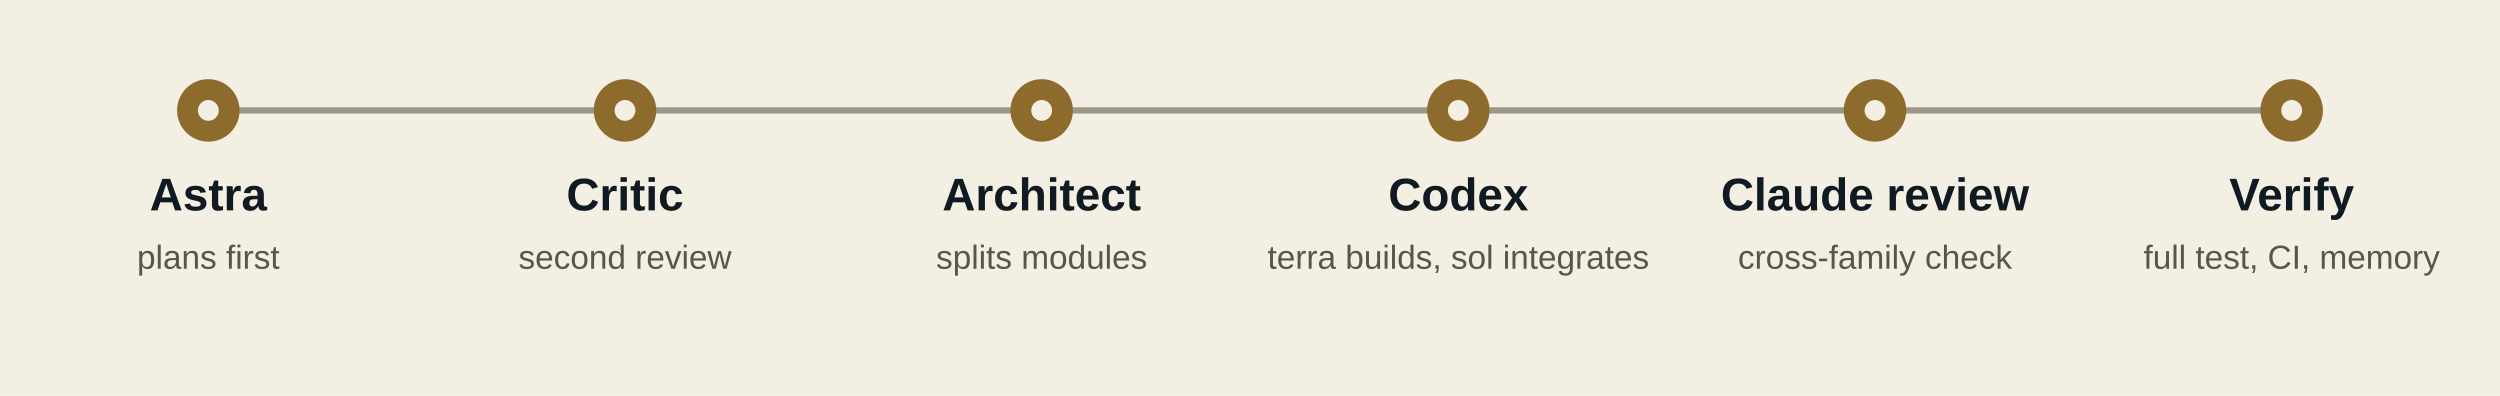
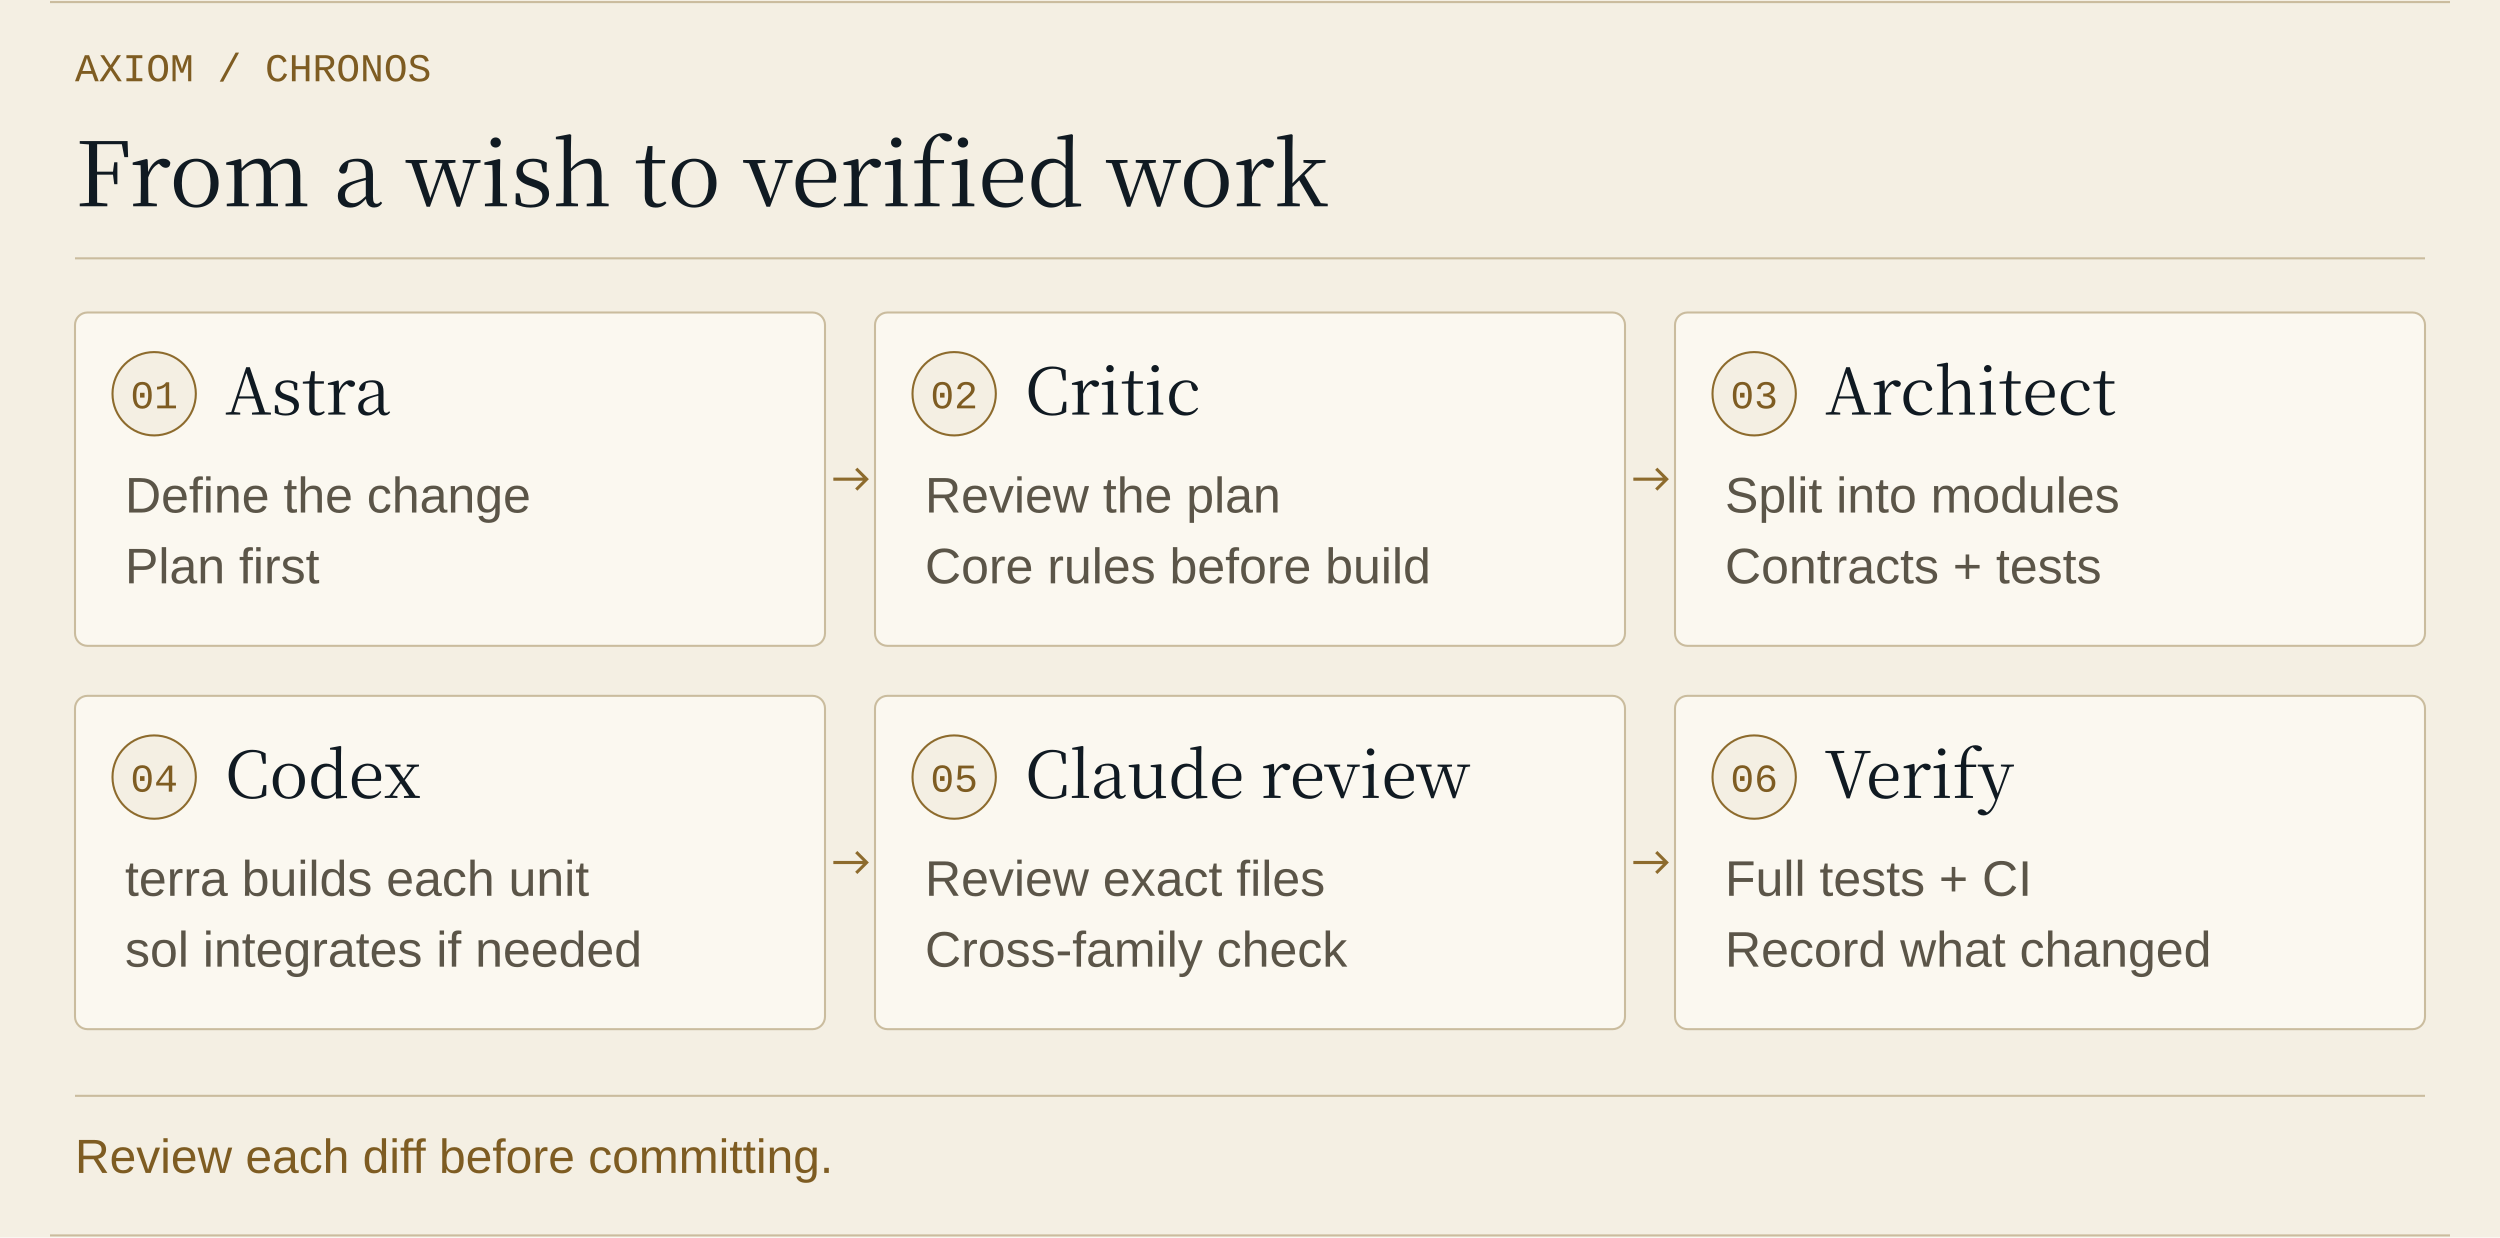
- <svg xmlns="http://www.w3.org/2000/svg" width="1200" height="190" viewBox="0 0 1200 190" role="img" aria-labelledby="title desc">
-   <rect x="0" y="0" width="1200" height="190" fill="#f4efe3" />
-   <path d="M100 53H1100" stroke="#9d9788" stroke-width="3" stroke-linecap="round" />
-   <circle cx="100" cy="53" r="15" fill="#8d6b2d" />
-   <circle cx="100" cy="53" r="5" fill="#f4efe3" />
-   <text x="100" y="101" text-anchor="middle" font-family="Segoe UI, Helvetica Neue, Arial, sans-serif" font-size="22" font-weight="600" fill="#101a22">Astra</text>
-   <text x="100" y="129" text-anchor="middle" font-family="Segoe UI, Helvetica Neue, Arial, sans-serif" font-size="16" fill="#5b5548">plans first</text>
-   <circle cx="300" cy="53" r="15" fill="#8d6b2d" />
-   <circle cx="300" cy="53" r="5" fill="#f4efe3" />
-   <text x="300" y="101" text-anchor="middle" font-family="Segoe UI, Helvetica Neue, Arial, sans-serif" font-size="22" font-weight="600" fill="#101a22">Critic</text>
-   <text x="300" y="129" text-anchor="middle" font-family="Segoe UI, Helvetica Neue, Arial, sans-serif" font-size="16" fill="#5b5548">second review</text>
-   <circle cx="500" cy="53" r="15" fill="#8d6b2d" />
-   <circle cx="500" cy="53" r="5" fill="#f4efe3" />
-   <text x="500" y="101" text-anchor="middle" font-family="Segoe UI, Helvetica Neue, Arial, sans-serif" font-size="22" font-weight="600" fill="#101a22">Architect</text>
-   <text x="500" y="129" text-anchor="middle" font-family="Segoe UI, Helvetica Neue, Arial, sans-serif" font-size="16" fill="#5b5548">splits modules</text>
-   <circle cx="700" cy="53" r="15" fill="#8d6b2d" />
-   <circle cx="700" cy="53" r="5" fill="#f4efe3" />
-   <text x="700" y="101" text-anchor="middle" font-family="Segoe UI, Helvetica Neue, Arial, sans-serif" font-size="22" font-weight="600" fill="#101a22">Codex</text>
-   <text x="700" y="129" text-anchor="middle" font-family="Segoe UI, Helvetica Neue, Arial, sans-serif" font-size="16" fill="#5b5548">terra builds, sol integrates</text>
-   <circle cx="900" cy="53" r="15" fill="#8d6b2d" />
-   <circle cx="900" cy="53" r="5" fill="#f4efe3" />
-   <text x="900" y="101" text-anchor="middle" font-family="Segoe UI, Helvetica Neue, Arial, sans-serif" font-size="22" font-weight="600" fill="#101a22">Claude review</text>
-   <text x="900" y="129" text-anchor="middle" font-family="Segoe UI, Helvetica Neue, Arial, sans-serif" font-size="16" fill="#5b5548">cross-family check</text>
-   <circle cx="1100" cy="53" r="15" fill="#8d6b2d" />
-   <circle cx="1100" cy="53" r="5" fill="#f4efe3" />
-   <text x="1100" y="101" text-anchor="middle" font-family="Segoe UI, Helvetica Neue, Arial, sans-serif" font-size="22" font-weight="600" fill="#101a22">Verify</text>
-   <text x="1100" y="129" text-anchor="middle" font-family="Segoe UI, Helvetica Neue, Arial, sans-serif" font-size="16" fill="#5b5548">full test, CI, memory</text>
+ <svg xmlns="http://www.w3.org/2000/svg" width="1200" height="594" viewBox="0 0 1200 594" role="img" aria-labelledby="title desc" xml:lang="en">
+   <rect width="1200" height="594" fill="#f4efe3" />
+   <path d="M24 1H1176M24 593H1176" stroke="#cabc9e" />
+   <text x="36" y="39" font-size="19" fill="#7e5c22" font-family="'Courier New', monospace" text-anchor="start">AXIOM / CHRONOS</text>
+   <text x="36" y="99" font-size="43" fill="#101a22" font-family="Georgia, 'Noto Serif CJK TC', 'Times New Roman', serif" text-anchor="start">From a wish to verified work</text>
+   <path d="M36 124H1164" stroke="#cabc9e" />
+   <g data-step="1">
+     <rect x="36" y="150" width="360" height="160" rx="6" fill="#fbf8f0" stroke="#cabc9e" />
+     <circle cx="74" cy="189" r="20" fill="#f4efe3" stroke="#8d6b2d" />
+     <text x="74" y="196" font-size="19" fill="#7e5c22" font-family="'Courier New', monospace" text-anchor="middle">01</text>
+     <text x="108" y="199" font-size="31" fill="#101a22" font-family="Georgia, 'Noto Serif CJK TC', 'Times New Roman', serif" text-anchor="start">Astra</text>
+     <text x="60" y="246" font-size="24" fill="#5b5548" font-family="Arial, 'Noto Sans CJK TC', 'Microsoft JhengHei', sans-serif" text-anchor="start">Define the change</text>
+     <text x="60" y="280" font-size="24" fill="#5b5548" font-family="Arial, 'Noto Sans CJK TC', 'Microsoft JhengHei', sans-serif" text-anchor="start">Plan first</text>
+   </g>
+   <path d="M400 230h16m-5-5 5 5-5 5" fill="none" stroke="#8d6b2d" stroke-width="1.5" />
+   <g data-step="2">
+     <rect x="420" y="150" width="360" height="160" rx="6" fill="#fbf8f0" stroke="#cabc9e" />
+     <circle cx="458" cy="189" r="20" fill="#f4efe3" stroke="#8d6b2d" />
+     <text x="458" y="196" font-size="19" fill="#7e5c22" font-family="'Courier New', monospace" text-anchor="middle">02</text>
+     <text x="492" y="199" font-size="31" fill="#101a22" font-family="Georgia, 'Noto Serif CJK TC', 'Times New Roman', serif" text-anchor="start">Critic</text>
+     <text x="444" y="246" font-size="24" fill="#5b5548" font-family="Arial, 'Noto Sans CJK TC', 'Microsoft JhengHei', sans-serif" text-anchor="start">Review the plan</text>
+     <text x="444" y="280" font-size="24" fill="#5b5548" font-family="Arial, 'Noto Sans CJK TC', 'Microsoft JhengHei', sans-serif" text-anchor="start">Core rules before build</text>
+   </g>
+   <path d="M784 230h16m-5-5 5 5-5 5" fill="none" stroke="#8d6b2d" stroke-width="1.5" />
+   <g data-step="3">
+     <rect x="804" y="150" width="360" height="160" rx="6" fill="#fbf8f0" stroke="#cabc9e" />
+     <circle cx="842" cy="189" r="20" fill="#f4efe3" stroke="#8d6b2d" />
+     <text x="842" y="196" font-size="19" fill="#7e5c22" font-family="'Courier New', monospace" text-anchor="middle">03</text>
+     <text x="876" y="199" font-size="31" fill="#101a22" font-family="Georgia, 'Noto Serif CJK TC', 'Times New Roman', serif" text-anchor="start">Architect</text>
+     <text x="828" y="246" font-size="24" fill="#5b5548" font-family="Arial, 'Noto Sans CJK TC', 'Microsoft JhengHei', sans-serif" text-anchor="start">Split into modules</text>
+     <text x="828" y="280" font-size="24" fill="#5b5548" font-family="Arial, 'Noto Sans CJK TC', 'Microsoft JhengHei', sans-serif" text-anchor="start">Contracts + tests</text>
+   </g>
+   <g data-step="4">
+     <rect x="36" y="334" width="360" height="160" rx="6" fill="#fbf8f0" stroke="#cabc9e" />
+     <circle cx="74" cy="373" r="20" fill="#f4efe3" stroke="#8d6b2d" />
+     <text x="74" y="380" font-size="19" fill="#7e5c22" font-family="'Courier New', monospace" text-anchor="middle">04</text>
+     <text x="108" y="383" font-size="31" fill="#101a22" font-family="Georgia, 'Noto Serif CJK TC', 'Times New Roman', serif" text-anchor="start">Codex</text>
+     <text x="60" y="430" font-size="24" fill="#5b5548" font-family="Arial, 'Noto Sans CJK TC', 'Microsoft JhengHei', sans-serif" text-anchor="start">terra builds each unit</text>
+     <text x="60" y="464" font-size="24" fill="#5b5548" font-family="Arial, 'Noto Sans CJK TC', 'Microsoft JhengHei', sans-serif" text-anchor="start">sol integrates if needed</text>
+   </g>
+   <path d="M400 414h16m-5-5 5 5-5 5" fill="none" stroke="#8d6b2d" stroke-width="1.5" />
+   <g data-step="5">
+     <rect x="420" y="334" width="360" height="160" rx="6" fill="#fbf8f0" stroke="#cabc9e" />
+     <circle cx="458" cy="373" r="20" fill="#f4efe3" stroke="#8d6b2d" />
+     <text x="458" y="380" font-size="19" fill="#7e5c22" font-family="'Courier New', monospace" text-anchor="middle">05</text>
+     <text x="492" y="383" font-size="31" fill="#101a22" font-family="Georgia, 'Noto Serif CJK TC', 'Times New Roman', serif" text-anchor="start">Claude review</text>
+     <text x="444" y="430" font-size="24" fill="#5b5548" font-family="Arial, 'Noto Sans CJK TC', 'Microsoft JhengHei', sans-serif" text-anchor="start">Review exact files</text>
+     <text x="444" y="464" font-size="24" fill="#5b5548" font-family="Arial, 'Noto Sans CJK TC', 'Microsoft JhengHei', sans-serif" text-anchor="start">Cross-family check</text>
+   </g>
+   <path d="M784 414h16m-5-5 5 5-5 5" fill="none" stroke="#8d6b2d" stroke-width="1.5" />
+   <g data-step="6">
+     <rect x="804" y="334" width="360" height="160" rx="6" fill="#fbf8f0" stroke="#cabc9e" />
+     <circle cx="842" cy="373" r="20" fill="#f4efe3" stroke="#8d6b2d" />
+     <text x="842" y="380" font-size="19" fill="#7e5c22" font-family="'Courier New', monospace" text-anchor="middle">06</text>
+     <text x="876" y="383" font-size="31" fill="#101a22" font-family="Georgia, 'Noto Serif CJK TC', 'Times New Roman', serif" text-anchor="start">Verify</text>
+     <text x="828" y="430" font-size="24" fill="#5b5548" font-family="Arial, 'Noto Sans CJK TC', 'Microsoft JhengHei', sans-serif" text-anchor="start">Full tests + CI</text>
+     <text x="828" y="464" font-size="24" fill="#5b5548" font-family="Arial, 'Noto Sans CJK TC', 'Microsoft JhengHei', sans-serif" text-anchor="start">Record what changed</text>
+   </g>
+   <path d="M36 526H1164" stroke="#cabc9e" />
+   <text x="36" y="563" font-size="23" fill="#7e5c22" font-family="Arial, 'Noto Sans CJK TC', 'Microsoft JhengHei', sans-serif" text-anchor="start">Review each diff before committing.</text>
</svg>
